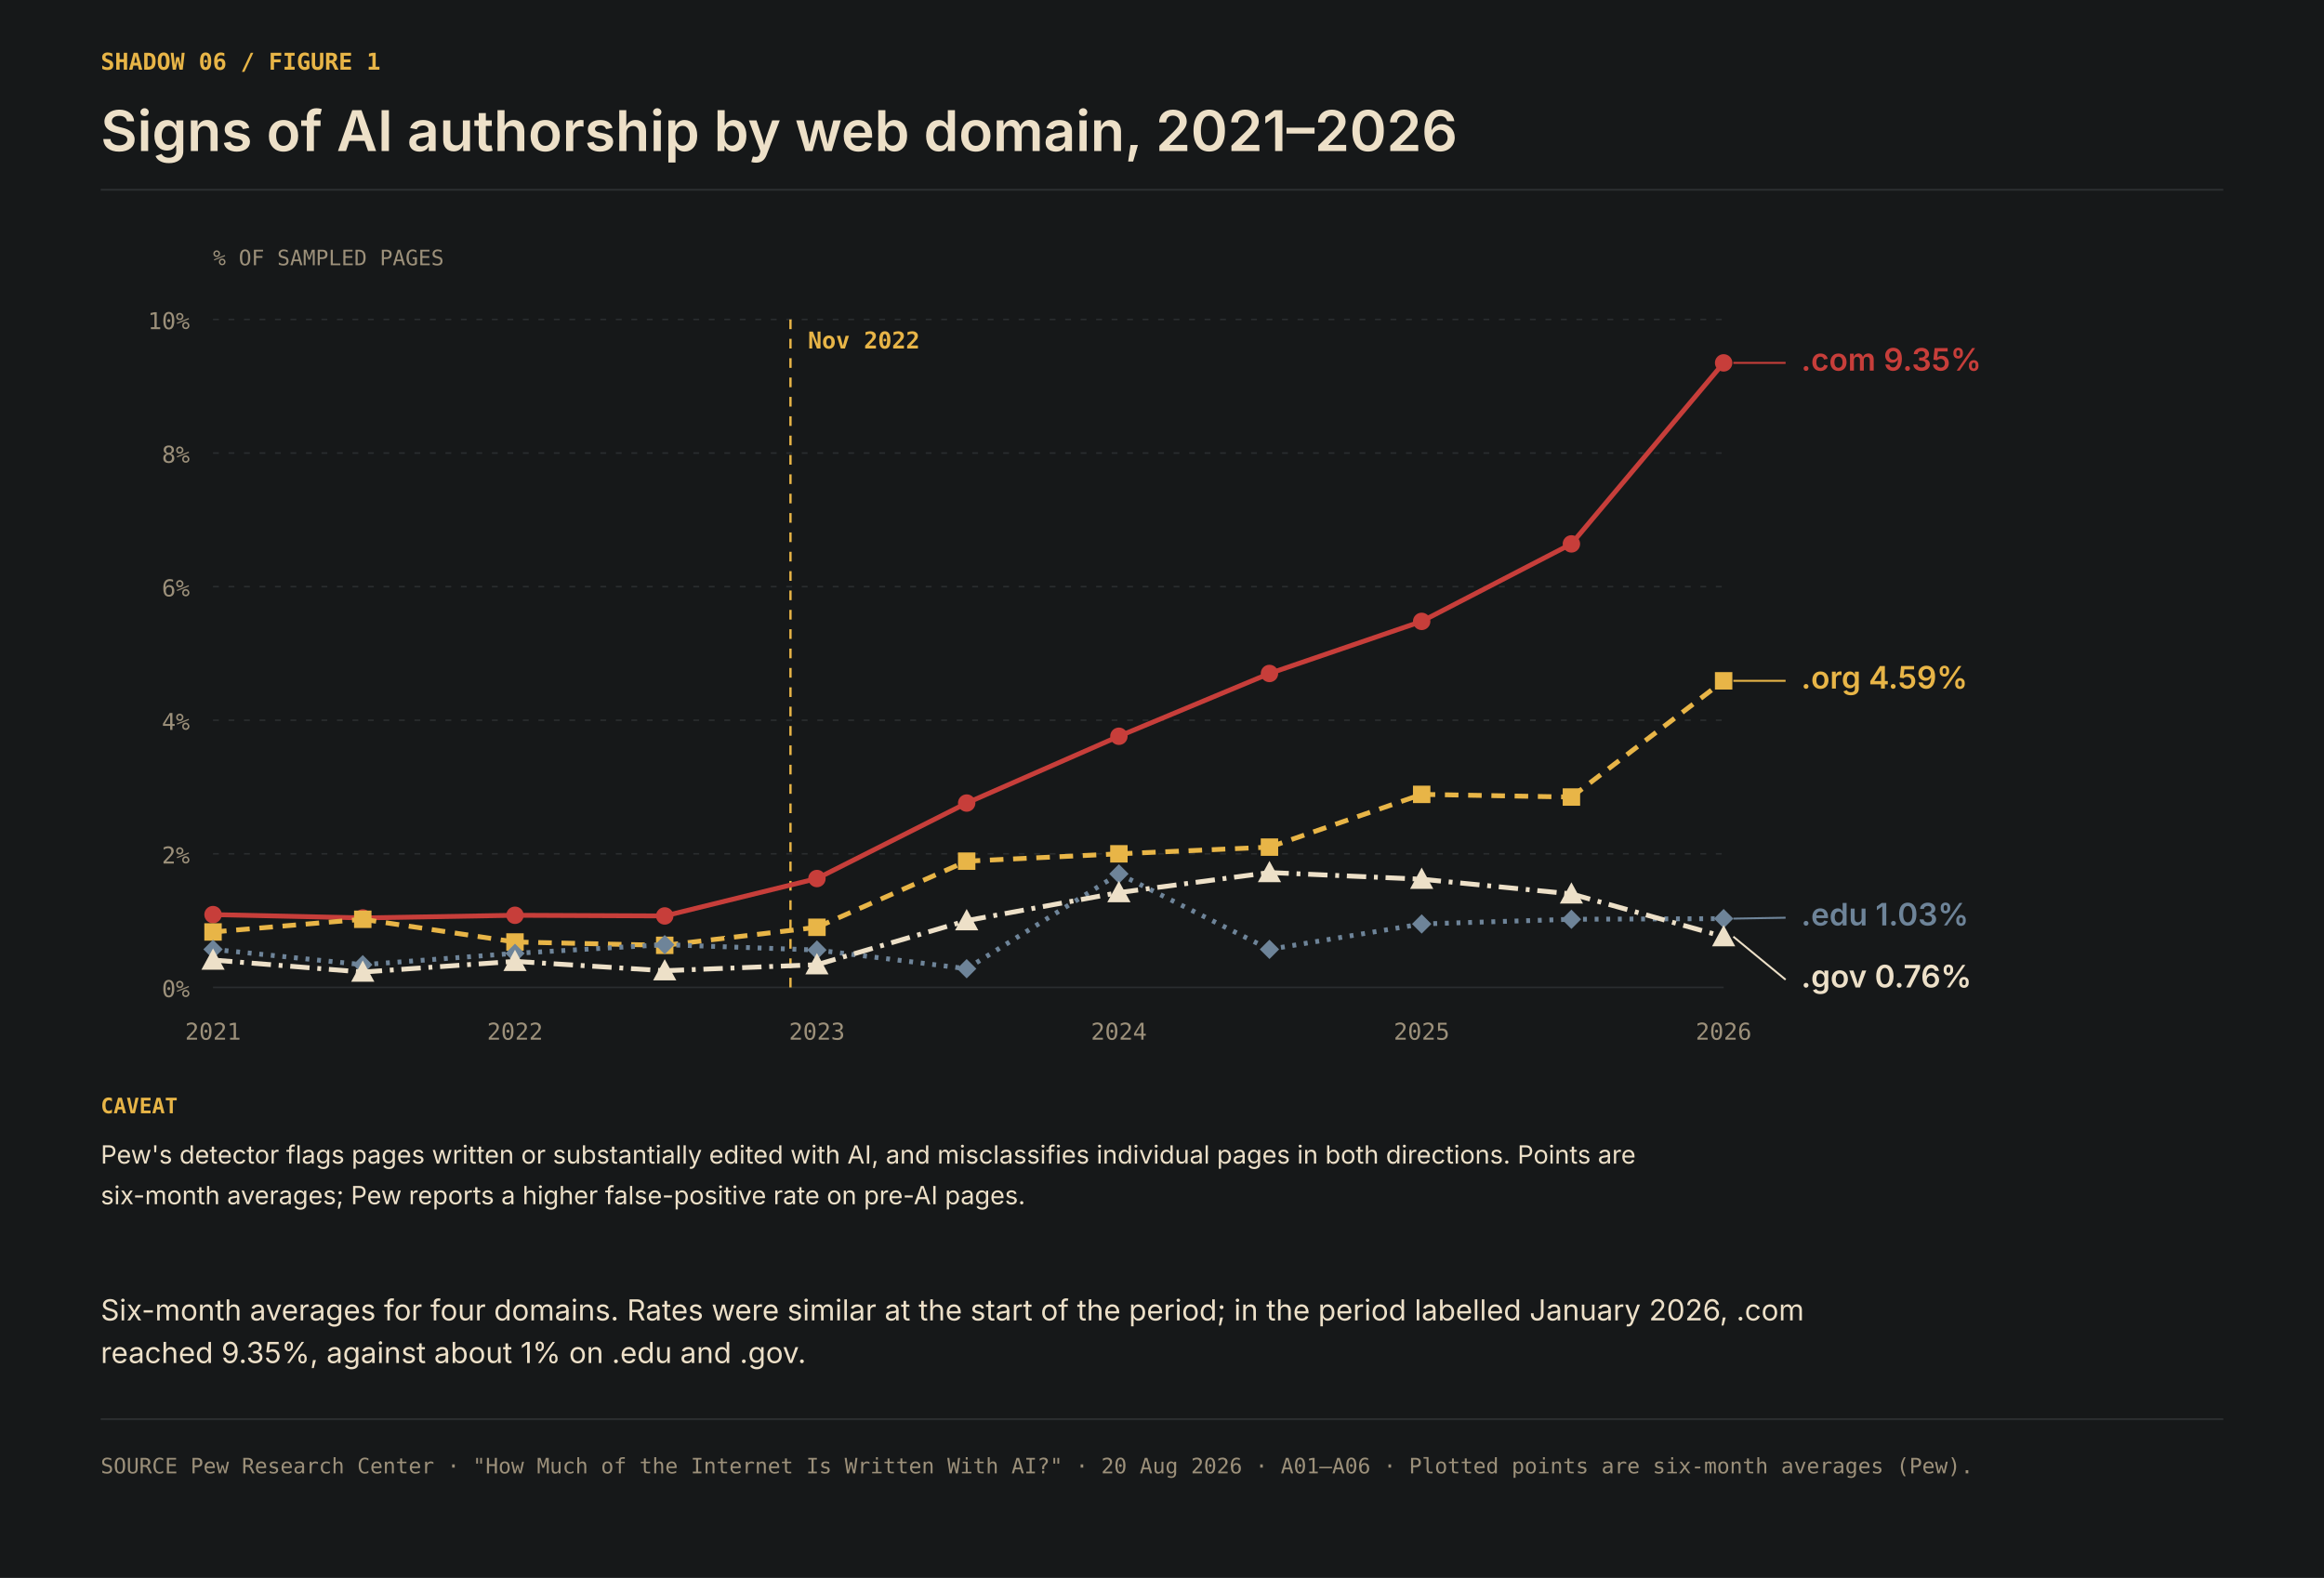
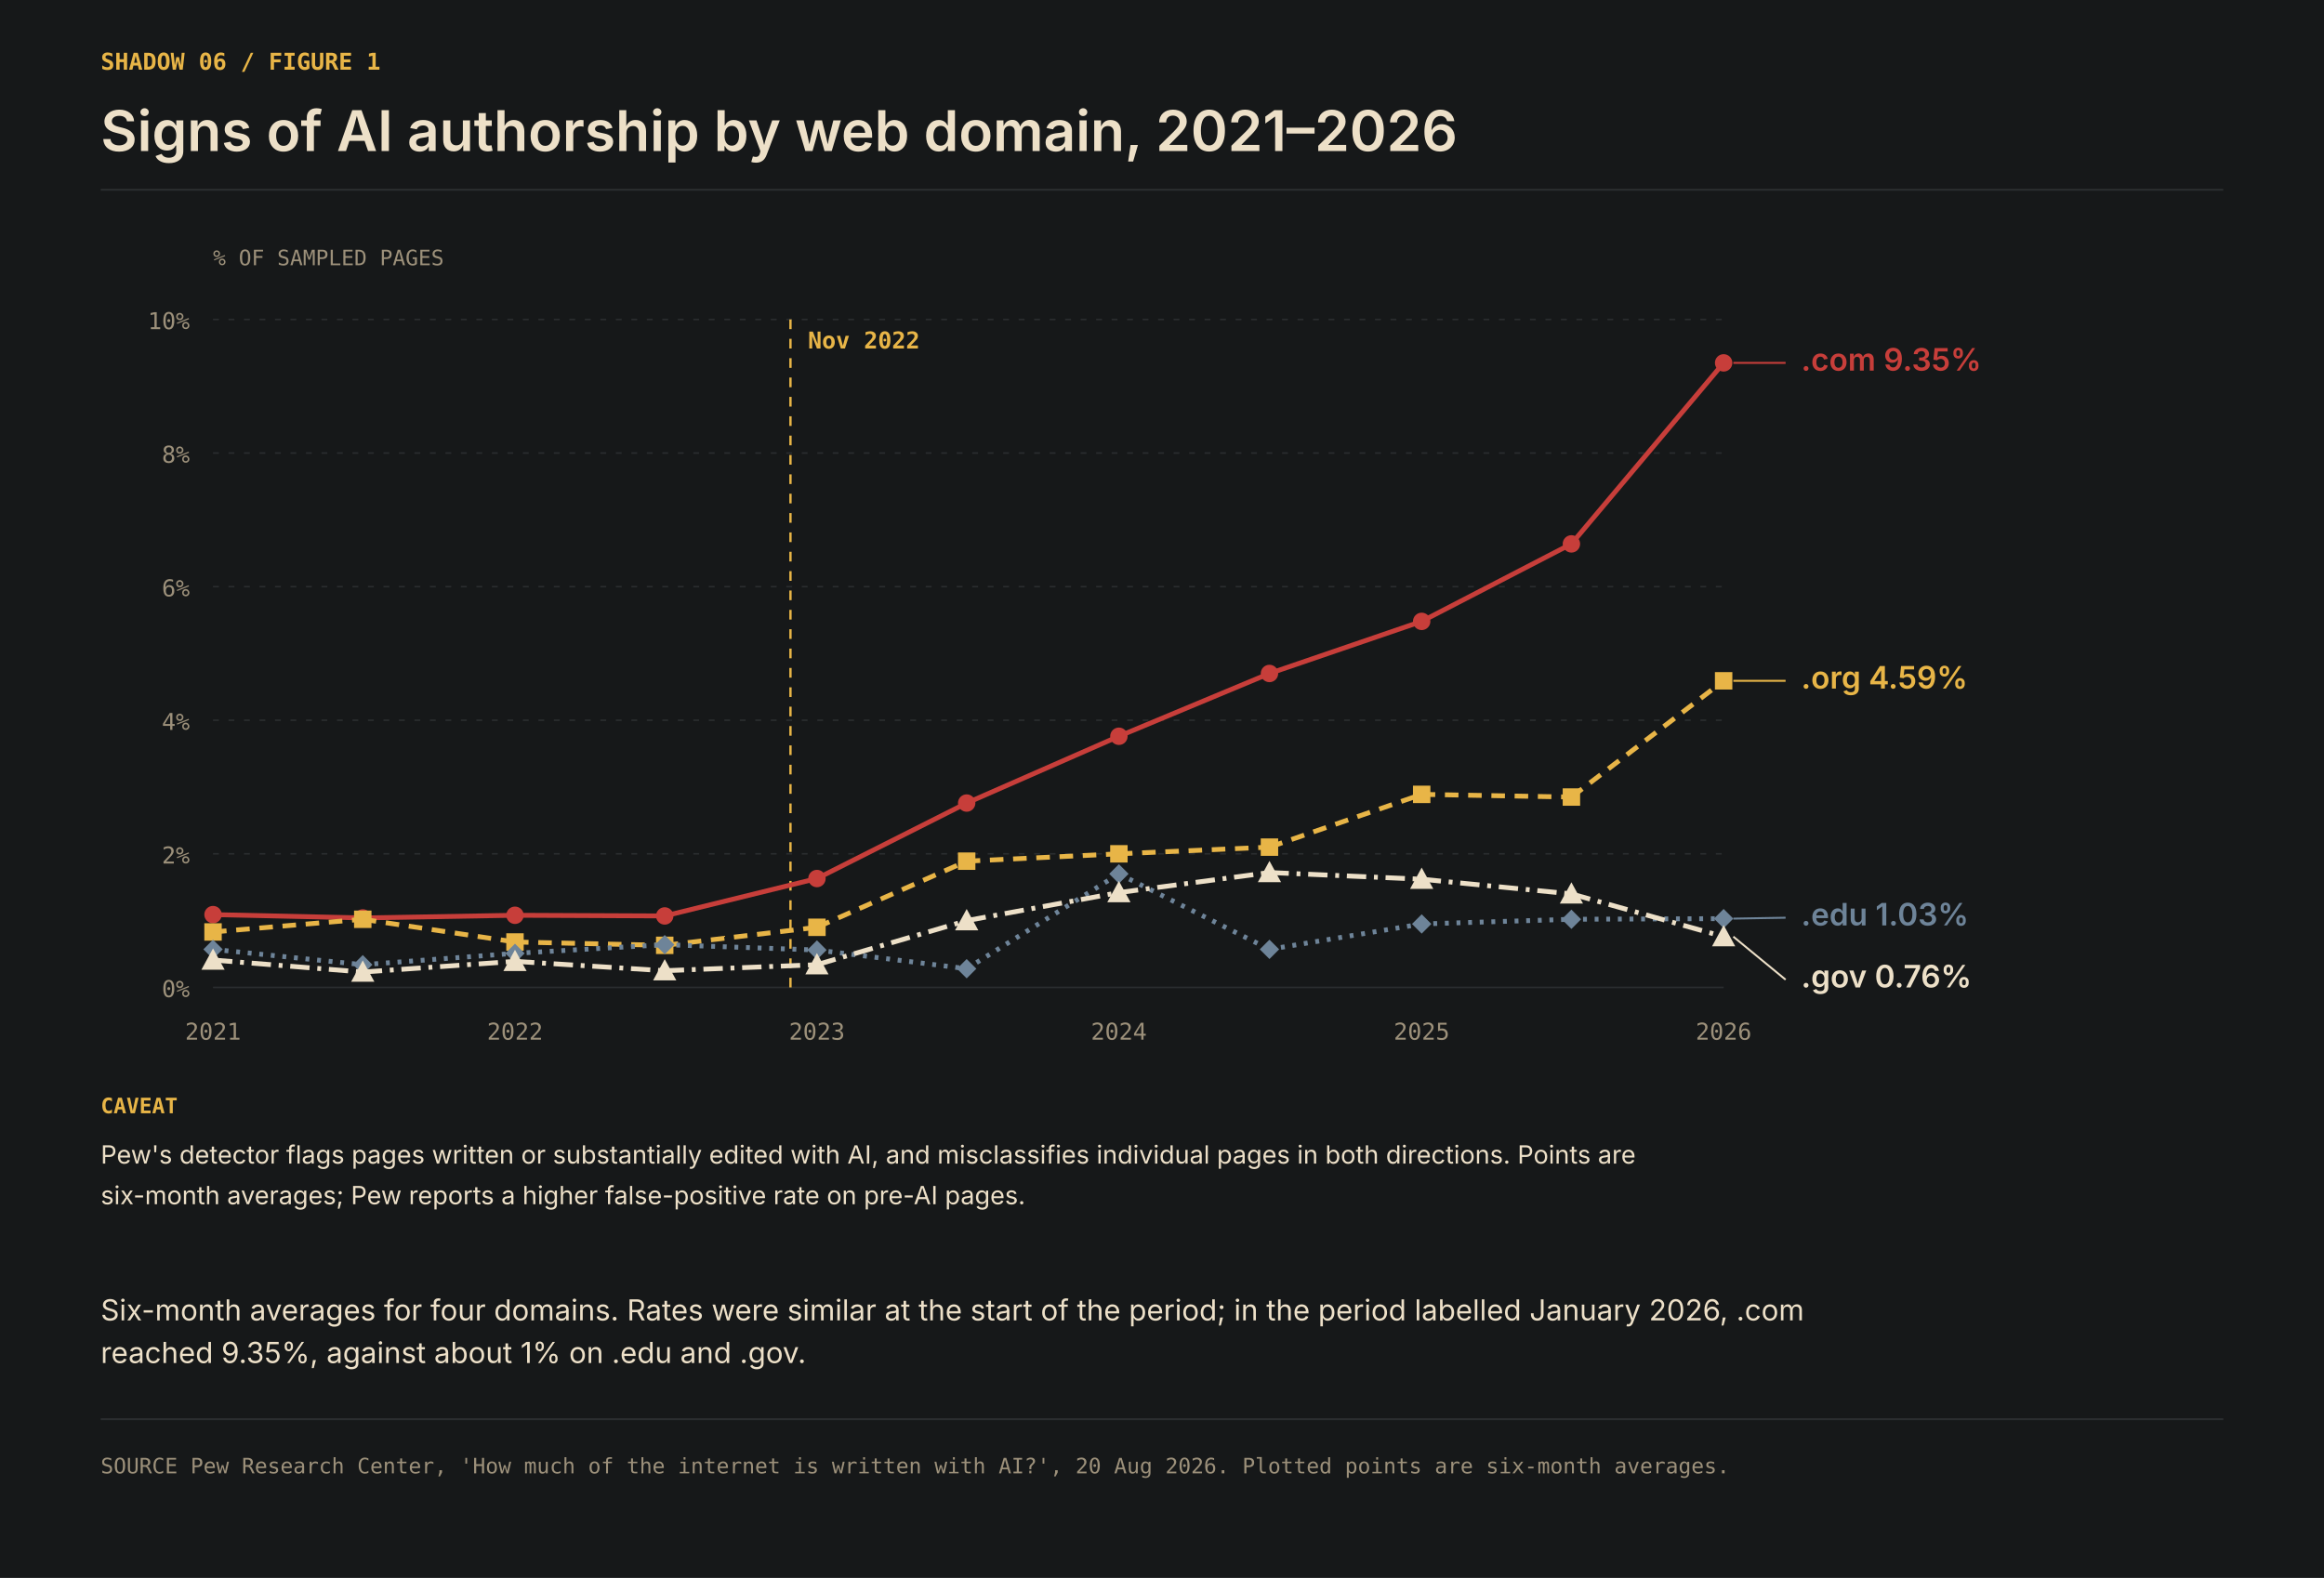
<svg xmlns="http://www.w3.org/2000/svg" width="1200" height="815" viewBox="0 0 1200 815" role="img" aria-labelledby="title desc">
  <rect width="1200" height="815" fill="#161819" />
  <text x="52" y="36" fill="#E8B547" font-family="JetBrains Mono,monospace" font-size="12" font-weight="600" text-anchor="start">SHADOW 06  /  FIGURE 1</text>
  <text x="52" y="78" fill="#EDE0C8" font-family="Inter,Arial,sans-serif" font-size="29" font-weight="600" text-anchor="start">Signs of AI authorship by web domain, 2021–2026</text>
  <line x1="52" y1="98" x2="1148" y2="98" stroke="#2A2D2F" stroke-width="1" />
  <text x="110" y="137" fill="#9C907A" font-family="JetBrains Mono,monospace" font-size="11" font-weight="400" text-anchor="start">% OF SAMPLED PAGES</text>
  <line x1="110" y1="510" x2="890" y2="510" stroke="#2A2D2F" stroke-width="0.8" />
  <text x="98" y="515" fill="#9C907A" font-family="JetBrains Mono,monospace" font-size="12" font-weight="400" text-anchor="end">0%</text>
  <line x1="110" y1="441" x2="890" y2="441" stroke="#2A2D2F" stroke-width="0.8" stroke-dasharray="3 5" />
  <text x="98" y="446" fill="#9C907A" font-family="JetBrains Mono,monospace" font-size="12" font-weight="400" text-anchor="end">2%</text>
  <line x1="110" y1="372" x2="890" y2="372" stroke="#2A2D2F" stroke-width="0.8" stroke-dasharray="3 5" />
  <text x="98" y="377" fill="#9C907A" font-family="JetBrains Mono,monospace" font-size="12" font-weight="400" text-anchor="end">4%</text>
  <line x1="110" y1="303" x2="890" y2="303" stroke="#2A2D2F" stroke-width="0.8" stroke-dasharray="3 5" />
  <text x="98" y="308" fill="#9C907A" font-family="JetBrains Mono,monospace" font-size="12" font-weight="400" text-anchor="end">6%</text>
  <line x1="110" y1="234" x2="890" y2="234" stroke="#2A2D2F" stroke-width="0.8" stroke-dasharray="3 5" />
  <text x="98" y="239" fill="#9C907A" font-family="JetBrains Mono,monospace" font-size="12" font-weight="400" text-anchor="end">8%</text>
  <line x1="110" y1="165" x2="890" y2="165" stroke="#2A2D2F" stroke-width="0.8" stroke-dasharray="3 5" />
  <text x="98" y="170" fill="#9C907A" font-family="JetBrains Mono,monospace" font-size="12" font-weight="400" text-anchor="end">10%</text>
  <text x="110" y="537" fill="#9C907A" font-family="JetBrains Mono,monospace" font-size="12" font-weight="400" text-anchor="middle">2021</text>
  <text x="265.915" y="537" fill="#9C907A" font-family="JetBrains Mono,monospace" font-size="12" font-weight="400" text-anchor="middle">2022</text>
  <text x="421.829" y="537" fill="#9C907A" font-family="JetBrains Mono,monospace" font-size="12" font-weight="400" text-anchor="middle">2023</text>
  <text x="577.744" y="537" fill="#9C907A" font-family="JetBrains Mono,monospace" font-size="12" font-weight="400" text-anchor="middle">2024</text>
  <text x="734.085" y="537" fill="#9C907A" font-family="JetBrains Mono,monospace" font-size="12" font-weight="400" text-anchor="middle">2025</text>
  <text x="890" y="537" fill="#9C907A" font-family="JetBrains Mono,monospace" font-size="12" font-weight="400" text-anchor="middle">2026</text>
  <line x1="408.16" y1="165" x2="408.16" y2="510" stroke="#E8B547" stroke-width="1.2" stroke-dasharray="5 5" />
  <text x="417.16" y="180" fill="#E8B547" font-family="JetBrains Mono,monospace" font-size="12" font-weight="600" text-anchor="start">Nov 2022</text>
  <line x1="110" y1="472.395" x2="187.317" y2="474.12" stroke="#C73E3A" stroke-width="2.5" />
  <line x1="187.317" y1="474.12" x2="265.915" y2="472.74" stroke="#C73E3A" stroke-width="2.5" />
  <line x1="265.915" y1="472.74" x2="343.231" y2="473.085" stroke="#C73E3A" stroke-width="2.5" />
  <line x1="343.231" y1="473.085" x2="421.829" y2="453.765" stroke="#C73E3A" stroke-width="2.5" />
  <line x1="421.829" y1="453.765" x2="499.146" y2="414.78" stroke="#C73E3A" stroke-width="2.5" />
  <line x1="499.146" y1="414.78" x2="577.744" y2="380.28" stroke="#C73E3A" stroke-width="2.5" />
  <line x1="577.744" y1="380.28" x2="655.487" y2="347.85" stroke="#C73E3A" stroke-width="2.5" />
  <line x1="655.487" y1="347.85" x2="734.085" y2="320.94" stroke="#C73E3A" stroke-width="2.5" />
  <line x1="734.085" y1="320.94" x2="811.402" y2="280.92" stroke="#C73E3A" stroke-width="2.5" />
  <line x1="811.402" y1="280.92" x2="890" y2="187.425" stroke="#C73E3A" stroke-width="2.5" />
  <circle cx="110" cy="472.395" r="4.5" fill="#C73E3A" data-row="0" data-field="com" data-value="1.09" data-x="110" data-y="472.395" />
  <circle cx="187.317" cy="474.12" r="4.5" fill="#C73E3A" data-row="1" data-field="com" data-value="1.04" data-x="187.317" data-y="474.12" />
  <circle cx="265.915" cy="472.74" r="4.5" fill="#C73E3A" data-row="2" data-field="com" data-value="1.08" data-x="265.915" data-y="472.74" />
  <circle cx="343.231" cy="473.085" r="4.5" fill="#C73E3A" data-row="3" data-field="com" data-value="1.07" data-x="343.231" data-y="473.085" />
  <circle cx="421.829" cy="453.765" r="4.5" fill="#C73E3A" data-row="4" data-field="com" data-value="1.63" data-x="421.829" data-y="453.765" />
  <circle cx="499.146" cy="414.78" r="4.5" fill="#C73E3A" data-row="5" data-field="com" data-value="2.76" data-x="499.146" data-y="414.78" />
  <circle cx="577.744" cy="380.28" r="4.5" fill="#C73E3A" data-row="6" data-field="com" data-value="3.76" data-x="577.744" data-y="380.28" />
  <circle cx="655.487" cy="347.85" r="4.5" fill="#C73E3A" data-row="7" data-field="com" data-value="4.7" data-x="655.487" data-y="347.85" />
  <circle cx="734.085" cy="320.94" r="4.5" fill="#C73E3A" data-row="8" data-field="com" data-value="5.48" data-x="734.085" data-y="320.94" />
  <circle cx="811.402" cy="280.92" r="4.5" fill="#C73E3A" data-row="9" data-field="com" data-value="6.64" data-x="811.402" data-y="280.92" />
  <circle cx="890" cy="187.425" r="4.5" fill="#C73E3A" data-row="10" data-field="com" data-value="9.35" data-x="890" data-y="187.425" />
  <line x1="895" y1="187.425" x2="922" y2="187.425" stroke="#C73E3A" stroke-width="1" />
  <text x="930" y="191.425" fill="#C73E3A" font-family="Inter,Arial,sans-serif" font-size="16" font-weight="600" text-anchor="start">.com 9.35%</text>
  <line x1="110" y1="481.365" x2="187.317" y2="474.81" stroke="#E8B547" stroke-width="2.5" stroke-dasharray="7 5" />
  <line x1="187.317" y1="474.81" x2="265.915" y2="486.54" stroke="#E8B547" stroke-width="2.5" stroke-dasharray="7 5" />
  <line x1="265.915" y1="486.54" x2="343.231" y2="488.265" stroke="#E8B547" stroke-width="2.5" stroke-dasharray="7 5" />
  <line x1="343.231" y1="488.265" x2="421.829" y2="478.95" stroke="#E8B547" stroke-width="2.5" stroke-dasharray="7 5" />
  <line x1="421.829" y1="478.95" x2="499.146" y2="444.795" stroke="#E8B547" stroke-width="2.5" stroke-dasharray="7 5" />
  <line x1="499.146" y1="444.795" x2="577.744" y2="441" stroke="#E8B547" stroke-width="2.5" stroke-dasharray="7 5" />
  <line x1="577.744" y1="441" x2="655.487" y2="437.55" stroke="#E8B547" stroke-width="2.5" stroke-dasharray="7 5" />
  <line x1="655.487" y1="437.55" x2="734.085" y2="410.295" stroke="#E8B547" stroke-width="2.5" stroke-dasharray="7 5" />
  <line x1="734.085" y1="410.295" x2="811.402" y2="411.675" stroke="#E8B547" stroke-width="2.5" stroke-dasharray="7 5" />
  <line x1="811.402" y1="411.675" x2="890" y2="351.645" stroke="#E8B547" stroke-width="2.5" stroke-dasharray="7 5" />
  <rect x="105.5" y="476.865" width="9" height="9" fill="#E8B547" data-row="0" data-field="org" data-value="0.83" data-x="110" data-y="481.365" />
  <rect x="182.817" y="470.31" width="9" height="9" fill="#E8B547" data-row="1" data-field="org" data-value="1.02" data-x="187.317" data-y="474.81" />
  <rect x="261.415" y="482.04" width="9" height="9" fill="#E8B547" data-row="2" data-field="org" data-value="0.68" data-x="265.915" data-y="486.54" />
  <rect x="338.731" y="483.765" width="9" height="9" fill="#E8B547" data-row="3" data-field="org" data-value="0.63" data-x="343.231" data-y="488.265" />
  <rect x="417.329" y="474.45" width="9" height="9" fill="#E8B547" data-row="4" data-field="org" data-value="0.9" data-x="421.829" data-y="478.95" />
  <rect x="494.646" y="440.295" width="9" height="9" fill="#E8B547" data-row="5" data-field="org" data-value="1.89" data-x="499.146" data-y="444.795" />
  <rect x="573.244" y="436.5" width="9" height="9" fill="#E8B547" data-row="6" data-field="org" data-value="2" data-x="577.744" data-y="441" />
  <rect x="650.987" y="433.05" width="9" height="9" fill="#E8B547" data-row="7" data-field="org" data-value="2.1" data-x="655.487" data-y="437.55" />
  <rect x="729.585" y="405.795" width="9" height="9" fill="#E8B547" data-row="8" data-field="org" data-value="2.89" data-x="734.085" data-y="410.295" />
  <rect x="806.902" y="407.175" width="9" height="9" fill="#E8B547" data-row="9" data-field="org" data-value="2.85" data-x="811.402" data-y="411.675" />
  <rect x="885.5" y="347.145" width="9" height="9" fill="#E8B547" data-row="10" data-field="org" data-value="4.59" data-x="890" data-y="351.645" />
  <line x1="895" y1="351.645" x2="922" y2="351.645" stroke="#E8B547" stroke-width="1" />
  <text x="930" y="355.645" fill="#E8B547" font-family="Inter,Arial,sans-serif" font-size="16" font-weight="600" text-anchor="start">.org 4.59%</text>
  <line x1="110" y1="490.335" x2="187.317" y2="498.27" stroke="#6E8499" stroke-width="2.5" stroke-dasharray="2 4" />
  <line x1="187.317" y1="498.27" x2="265.915" y2="492.405" stroke="#6E8499" stroke-width="2.5" stroke-dasharray="2 4" />
  <line x1="265.915" y1="492.405" x2="343.231" y2="487.92" stroke="#6E8499" stroke-width="2.5" stroke-dasharray="2 4" />
  <line x1="343.231" y1="487.92" x2="421.829" y2="490.68" stroke="#6E8499" stroke-width="2.5" stroke-dasharray="2 4" />
  <line x1="421.829" y1="490.68" x2="499.146" y2="500.34" stroke="#6E8499" stroke-width="2.5" stroke-dasharray="2 4" />
  <line x1="499.146" y1="500.34" x2="577.744" y2="451.35" stroke="#6E8499" stroke-width="2.5" stroke-dasharray="2 4" />
  <line x1="577.744" y1="451.35" x2="655.487" y2="490.335" stroke="#6E8499" stroke-width="2.5" stroke-dasharray="2 4" />
  <line x1="655.487" y1="490.335" x2="734.085" y2="477.225" stroke="#6E8499" stroke-width="2.5" stroke-dasharray="2 4" />
  <line x1="734.085" y1="477.225" x2="811.402" y2="474.81" stroke="#6E8499" stroke-width="2.5" stroke-dasharray="2 4" />
  <line x1="811.402" y1="474.81" x2="890" y2="474.465" stroke="#6E8499" stroke-width="2.5" stroke-dasharray="2 4" />
  <path d="M 110 485.335 L 115 490.335 L 110 495.335 L 105 490.335 Z" fill="#6E8499" data-row="0" data-field="edu" data-value="0.57" data-x="110" data-y="490.335" />
  <path d="M 187.317 493.27 L 192.317 498.27 L 187.317 503.27 L 182.317 498.27 Z" fill="#6E8499" data-row="1" data-field="edu" data-value="0.34" data-x="187.317" data-y="498.27" />
  <path d="M 265.915 487.405 L 270.915 492.405 L 265.915 497.405 L 260.915 492.405 Z" fill="#6E8499" data-row="2" data-field="edu" data-value="0.51" data-x="265.915" data-y="492.405" />
  <path d="M 343.231 482.92 L 348.231 487.92 L 343.231 492.92 L 338.231 487.92 Z" fill="#6E8499" data-row="3" data-field="edu" data-value="0.64" data-x="343.231" data-y="487.92" />
  <path d="M 421.829 485.68 L 426.829 490.68 L 421.829 495.68 L 416.829 490.68 Z" fill="#6E8499" data-row="4" data-field="edu" data-value="0.56" data-x="421.829" data-y="490.68" />
  <path d="M 499.146 495.34 L 504.146 500.34 L 499.146 505.34 L 494.146 500.34 Z" fill="#6E8499" data-row="5" data-field="edu" data-value="0.28" data-x="499.146" data-y="500.34" />
  <path d="M 577.744 446.35 L 582.744 451.35 L 577.744 456.35 L 572.744 451.35 Z" fill="#6E8499" data-row="6" data-field="edu" data-value="1.7" data-x="577.744" data-y="451.35" />
  <path d="M 655.487 485.335 L 660.487 490.335 L 655.487 495.335 L 650.487 490.335 Z" fill="#6E8499" data-row="7" data-field="edu" data-value="0.57" data-x="655.487" data-y="490.335" />
  <path d="M 734.085 472.225 L 739.085 477.225 L 734.085 482.225 L 729.085 477.225 Z" fill="#6E8499" data-row="8" data-field="edu" data-value="0.95" data-x="734.085" data-y="477.225" />
  <path d="M 811.402 469.81 L 816.402 474.81 L 811.402 479.81 L 806.402 474.81 Z" fill="#6E8499" data-row="9" data-field="edu" data-value="1.02" data-x="811.402" data-y="474.81" />
  <path d="M 890 469.465 L 895 474.465 L 890 479.465 L 885 474.465 Z" fill="#6E8499" data-row="10" data-field="edu" data-value="1.03" data-x="890" data-y="474.465" />
  <line x1="895" y1="474.465" x2="922" y2="474" stroke="#6E8499" stroke-width="1" />
  <text x="930" y="478" fill="#6E8499" font-family="Inter,Arial,sans-serif" font-size="16" font-weight="600" text-anchor="start">.edu 1.03%</text>
  <line x1="110" y1="495.855" x2="187.317" y2="502.065" stroke="#EDE0C8" stroke-width="2.5" stroke-dasharray="10 4 2 4" />
  <line x1="187.317" y1="502.065" x2="265.915" y2="496.545" stroke="#EDE0C8" stroke-width="2.5" stroke-dasharray="10 4 2 4" />
  <line x1="265.915" y1="496.545" x2="343.231" y2="501.375" stroke="#EDE0C8" stroke-width="2.5" stroke-dasharray="10 4 2 4" />
  <line x1="343.231" y1="501.375" x2="421.829" y2="498.27" stroke="#EDE0C8" stroke-width="2.5" stroke-dasharray="10 4 2 4" />
  <line x1="421.829" y1="498.27" x2="499.146" y2="475.5" stroke="#EDE0C8" stroke-width="2.5" stroke-dasharray="10 4 2 4" />
  <line x1="499.146" y1="475.5" x2="577.744" y2="461.01" stroke="#EDE0C8" stroke-width="2.5" stroke-dasharray="10 4 2 4" />
  <line x1="577.744" y1="461.01" x2="655.487" y2="450.66" stroke="#EDE0C8" stroke-width="2.5" stroke-dasharray="10 4 2 4" />
  <line x1="655.487" y1="450.66" x2="734.085" y2="454.11" stroke="#EDE0C8" stroke-width="2.5" stroke-dasharray="10 4 2 4" />
  <line x1="734.085" y1="454.11" x2="811.402" y2="461.7" stroke="#EDE0C8" stroke-width="2.5" stroke-dasharray="10 4 2 4" />
  <line x1="811.402" y1="461.7" x2="890" y2="483.78" stroke="#EDE0C8" stroke-width="2.5" stroke-dasharray="10 4 2 4" />
  <path d="M 110 489.855 L 116 500.855 L 104 500.855 Z" fill="#EDE0C8" data-row="0" data-field="gov" data-value="0.41" data-x="110" data-y="495.855" />
  <path d="M 187.317 496.065 L 193.317 507.065 L 181.317 507.065 Z" fill="#EDE0C8" data-row="1" data-field="gov" data-value="0.23" data-x="187.317" data-y="502.065" />
  <path d="M 265.915 490.545 L 271.915 501.545 L 259.915 501.545 Z" fill="#EDE0C8" data-row="2" data-field="gov" data-value="0.39" data-x="265.915" data-y="496.545" />
  <path d="M 343.231 495.375 L 349.231 506.375 L 337.231 506.375 Z" fill="#EDE0C8" data-row="3" data-field="gov" data-value="0.25" data-x="343.231" data-y="501.375" />
  <path d="M 421.829 492.27 L 427.829 503.27 L 415.829 503.27 Z" fill="#EDE0C8" data-row="4" data-field="gov" data-value="0.34" data-x="421.829" data-y="498.27" />
  <path d="M 499.146 469.5 L 505.146 480.5 L 493.146 480.5 Z" fill="#EDE0C8" data-row="5" data-field="gov" data-value="1" data-x="499.146" data-y="475.5" />
  <path d="M 577.744 455.01 L 583.744 466.01 L 571.744 466.01 Z" fill="#EDE0C8" data-row="6" data-field="gov" data-value="1.42" data-x="577.744" data-y="461.01" />
  <path d="M 655.487 444.66 L 661.487 455.66 L 649.487 455.66 Z" fill="#EDE0C8" data-row="7" data-field="gov" data-value="1.72" data-x="655.487" data-y="450.66" />
  <path d="M 734.085 448.11 L 740.085 459.11 L 728.085 459.11 Z" fill="#EDE0C8" data-row="8" data-field="gov" data-value="1.62" data-x="734.085" data-y="454.11" />
  <path d="M 811.402 455.7 L 817.402 466.7 L 805.402 466.7 Z" fill="#EDE0C8" data-row="9" data-field="gov" data-value="1.4" data-x="811.402" data-y="461.7" />
  <path d="M 890 477.78 L 896 488.78 L 884 488.78 Z" fill="#EDE0C8" data-row="10" data-field="gov" data-value="0.76" data-x="890" data-y="483.78" />
  <line x1="895" y1="483.78" x2="922" y2="506" stroke="#EDE0C8" stroke-width="1" />
  <text x="930" y="510" fill="#EDE0C8" font-family="Inter,Arial,sans-serif" font-size="16" font-weight="600" text-anchor="start">.gov 0.76%</text>
  <text x="52" y="575" fill="#E8B547" font-family="JetBrains Mono,monospace" font-size="11" font-weight="600" text-anchor="start">CAVEAT</text>
  <text x="52" y="601" fill="#EDE0C8" font-family="Inter,Arial,sans-serif" font-size="13" font-weight="400" text-anchor="start">Pew's detector flags pages written or substantially edited with AI, and misclassifies individual pages in both directions. Points are</text>
  <text x="52" y="622" fill="#EDE0C8" font-family="Inter,Arial,sans-serif" font-size="13" font-weight="400" text-anchor="start">six-month averages; Pew reports a higher false-positive rate on pre-AI pages.</text>
  <g data-text-role="caption">
    <text x="52" y="682" fill="#EDE0C8" font-family="Inter,Arial,sans-serif" font-size="15" font-weight="400" text-anchor="start">Six-month averages for four domains. Rates were similar at the start of the period; in the period labelled January 2026, .com</text>
    <text x="52" y="704" fill="#EDE0C8" font-family="Inter,Arial,sans-serif" font-size="15" font-weight="400" text-anchor="start">reached 9.35%, against about 1% on .edu and .gov.</text>
  </g>
  <g data-text-role="source">
    <line x1="52" y1="733" x2="1148" y2="733" stroke="#2A2D2F" stroke-width="1" />
-     <text x="52" y="761" fill="#9C907A" font-family="JetBrains Mono,monospace" font-size="11" font-weight="400" text-anchor="start">SOURCE  Pew Research Center · "How Much of the Internet Is Written With AI?" · 20 Aug 2026 · A01–A06 · Plotted points are six-month averages (Pew).</text>
+     <text x="52" y="761" fill="#9C907A" font-family="JetBrains Mono,monospace" font-size="11" font-weight="400" text-anchor="start">SOURCE  Pew Research Center, 'How much of the internet is written with AI?', 20 Aug 2026. Plotted points are six-month averages.</text>
  </g>
</svg>
